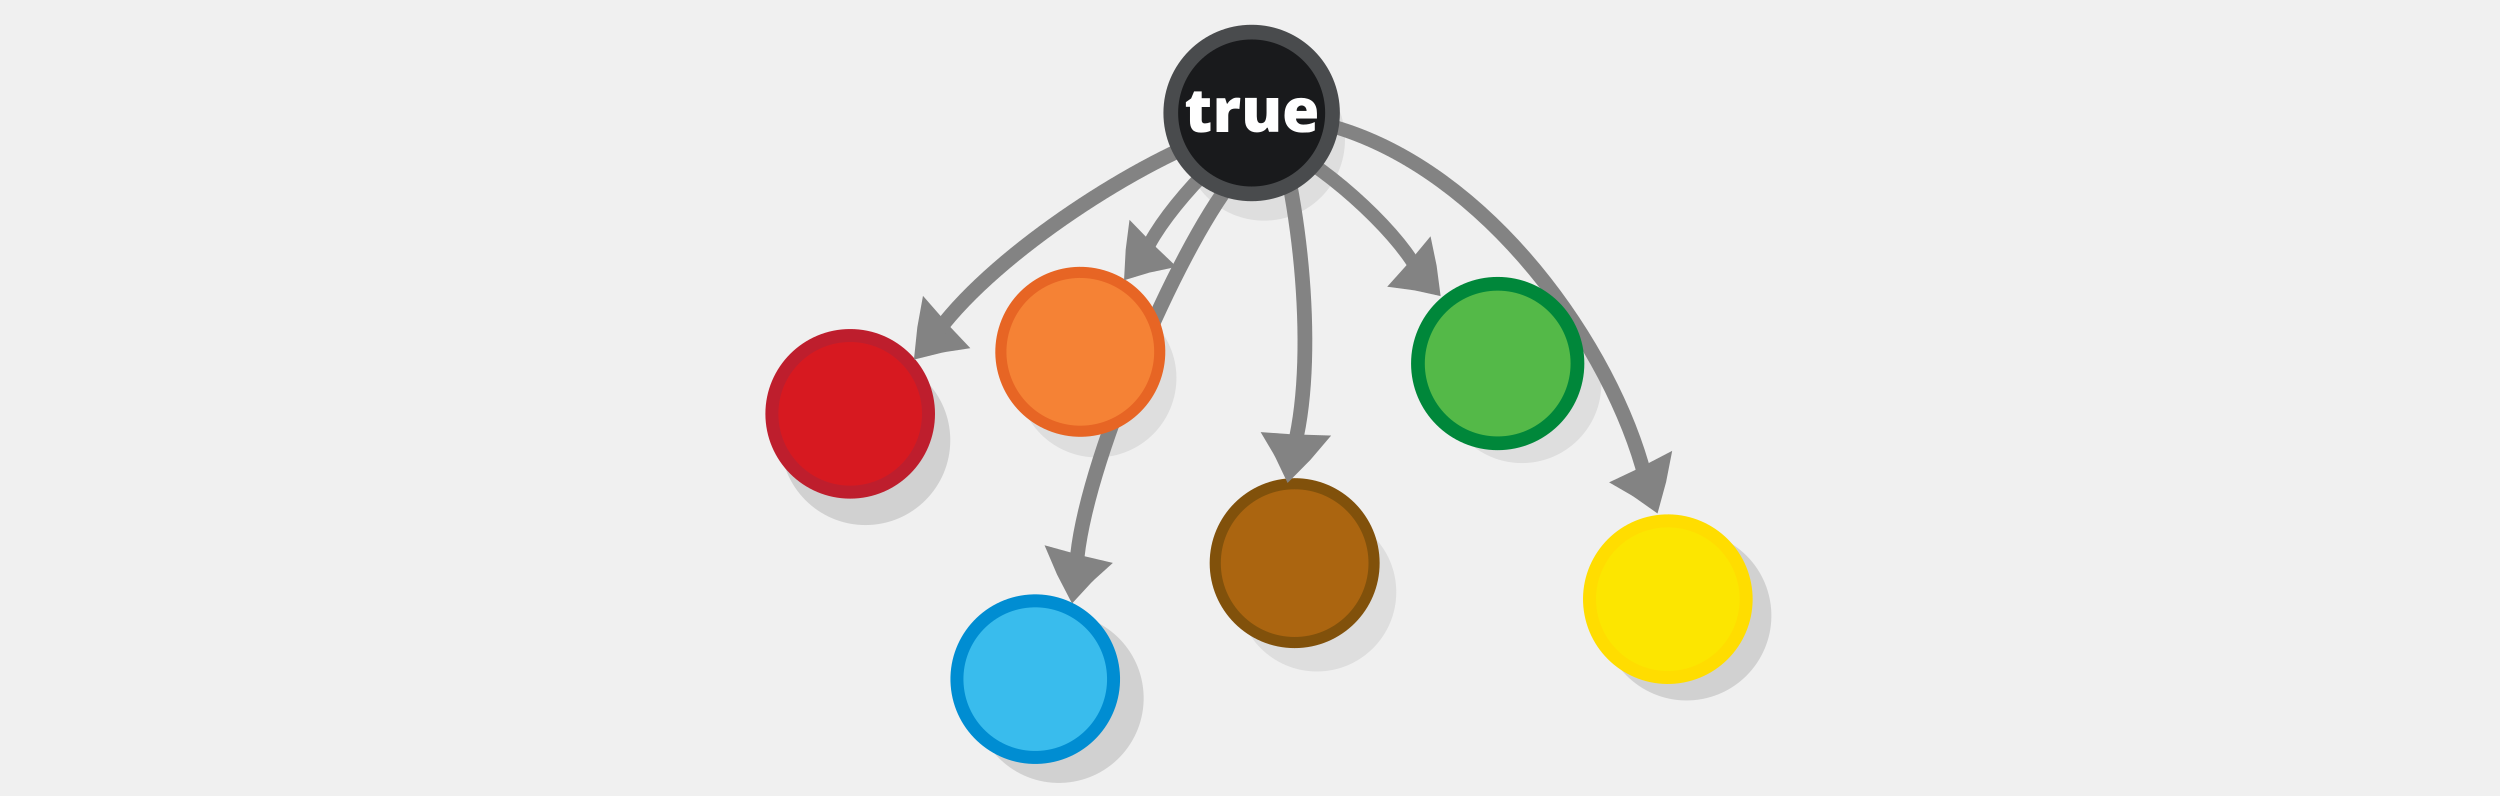
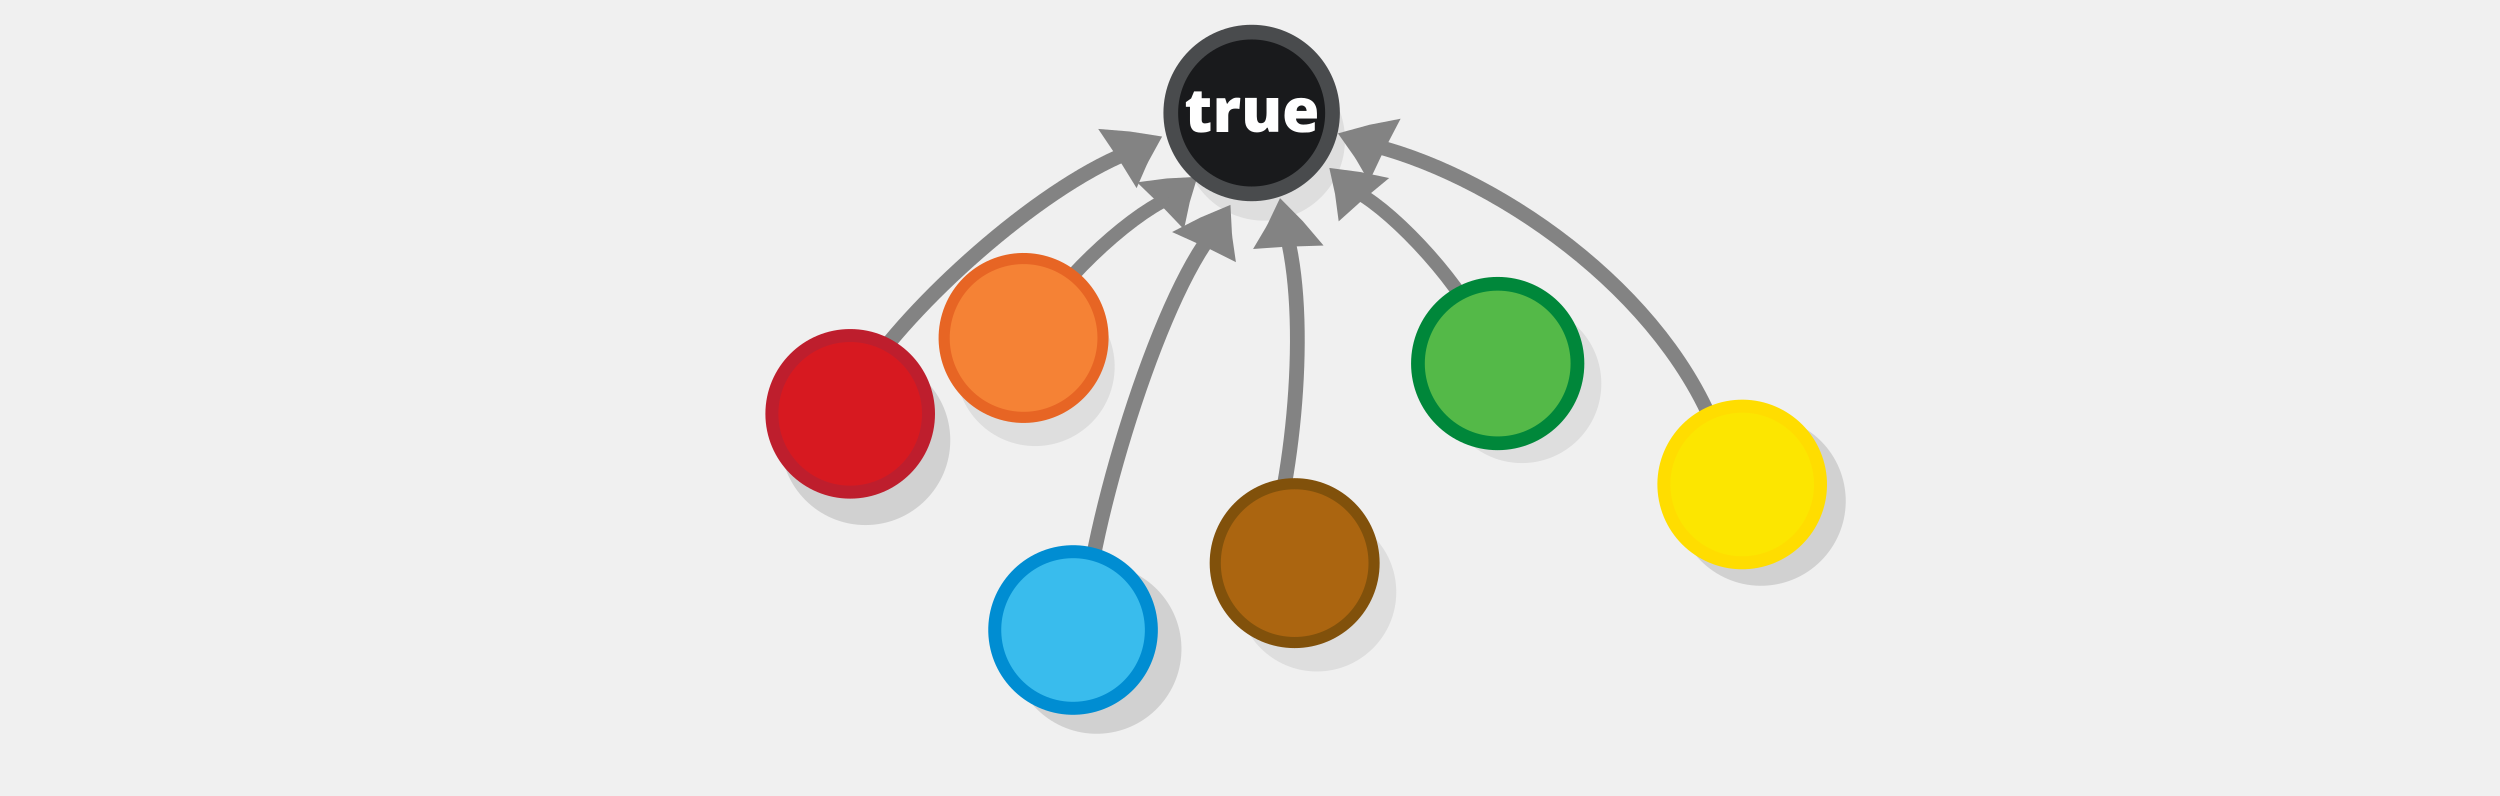
<svg xmlns="http://www.w3.org/2000/svg" viewBox="0 0 595.3 189.5" version="1.1" id="svg15613">
  <defs id="defs15617" />
-   <circle cx="276.016" cy="12.362" r="18.91" id="circle15603-3-6" style="fill:#dedede;fill-opacity:1;stroke:none;stroke-width:2.651;stroke-miterlimit:10" transform="rotate(16.44838)" />
+   <circle cx="261.147" cy="13.935" r="18.91" id="circle15603-3-6" style="fill:#dedede;fill-opacity:1;stroke:none;stroke-width:2.651;stroke-miterlimit:10" transform="rotate(16.44838)" />
  <circle cx="301.009" cy="33.282" r="19.258" id="circle15601-9-4-6" style="fill:#dedede;fill-opacity:1;stroke:none;stroke-width:3.501;stroke-miterlimit:10;stroke-dasharray:none;stroke-opacity:1" />
-   <g style="display:inline;fill:#dddddd;stroke:#838383;stroke-width:6.389;stroke-miterlimit:10" id="g1482-7-0-4-49-9-9-9-3" transform="matrix(-0.08422937,0.2767565,0.3804276,0.1371414,196.3663,20.12166)">
+   <g style="display:inline;fill:#dddddd;stroke:#838383;stroke-width:6.389;stroke-miterlimit:10" id="g1482-7-0-4-49-9-9-9-3" transform="matrix(0.112161,-0.2666621,0.3802074,0.1377506,168.6922,106.1496)">
    <path style="stroke-width:35.526" id="path1478-7-9-0-8-8-7-4-5" transform="matrix(0.4768,-0.02932,0.03214,0.42867,147.58,197.367)" d="m 315.1,101.79 c 10.682,-4.135 21.77,-7.738 33.127,-11.074 -8.518,-8.139 -17.577,-16.01 -27.178,-23.616 -2.04,12.119 -3.103,21.663 -5.949,34.69 z" />
    <path style="fill:none;stroke-width:10.649;paint-order:markers fill stroke" id="path1480-1-3-31-1-4-4-8-6" d="M -64.724,112.881 C 11.717,89.682 229.681,69.5 317.498,86.173" transform="matrix(0.89574,0,0,0.81736,18.384,154.236)" />
  </g>
  <circle cx="362.4" cy="91.36" r="18.91" id="circle15605-4-4" style="fill:#dedede;fill-opacity:1;stroke:none;stroke-width:2.651;stroke-miterlimit:10" />
-   <g style="display:inline;fill:#dddddd;stroke:#838383;stroke-width:6.389;stroke-miterlimit:10" id="g1482-7-0-4-49-9-9-9-3-3-6" transform="matrix(0.1403736,0.2529507,-0.3432265,0.2138422,426.379,-10.91319)">
+   <g style="display:inline;fill:#dddddd;stroke:#838383;stroke-width:6.389;stroke-miterlimit:10" id="g1482-7-0-4-49-9-9-9-3-3-6" transform="matrix(-0.2529507,-0.1403736,-0.2138422,0.3432265,451.771,0.07084194)">
    <path style="stroke-width:35.526" id="path1478-7-9-0-8-8-7-4-5-6-2" transform="matrix(0.4768,-0.02932,0.03214,0.42867,147.58,197.367)" d="m 315.1,101.79 c 10.682,-4.135 21.77,-7.738 33.127,-11.074 -8.518,-8.139 -17.577,-16.01 -27.178,-23.616 -2.04,12.119 -3.103,21.663 -5.949,34.69 z" />
    <path style="fill:none;stroke-width:10.649;paint-order:markers fill stroke" id="path1480-1-3-31-1-4-4-8-6-0-6" d="M -110.947,161.979 C 0.398,77.341 201.137,61.785 317.498,86.173" transform="matrix(0.89574,0,0,0.81736,18.384,154.236)" />
  </g>
  <g id="g42748" transform="matrix(1.565852,0,0,1.565852,-135.8437,123.0001)" />
-   <circle cx="270.436" cy="7.51" r="18.91" id="circle15603-3" style="fill:#f58235;stroke:#e76524;stroke-width:2.651;stroke-miterlimit:10" transform="rotate(16.44838)" />
-   <g style="display:inline;fill:#dddddd;stroke:#838383;stroke-width:6.389;stroke-miterlimit:10" id="g1482-7-0-1-0-3-5-7" transform="matrix(-0.2006449,0.1845118,0.2434221,0.2931522,278.8675,-61.77709)">
+   <g style="display:inline;fill:#dddddd;stroke:#838383;stroke-width:6.389;stroke-miterlimit:10" id="g1482-7-0-1-0-3-5-7" transform="matrix(0.1845118,-0.2006449,0.2931522,0.2434221,156.6151,53.31098)">
    <path style="stroke-width:35.526" id="path1478-7-9-0-19-0-0-2" transform="matrix(0.4768,-0.02932,0.03214,0.42867,147.58,197.367)" d="m 315.1,101.79 c 10.682,-4.135 21.77,-7.738 33.127,-11.074 -8.518,-8.139 -17.577,-16.01 -27.178,-23.616 -2.04,12.119 -3.103,21.663 -5.949,34.69 z" />
    <path style="fill:none;fill-opacity:1;stroke:#838383;stroke-width:10.649;stroke-opacity:1;paint-order:markers fill stroke" id="path1480-1-3-1-5-7-4-7" d="M 127.386,78.378 C 176.957,66.302 277.685,72.076 317.498,86.173" transform="matrix(0.89574,0,0,0.81736,18.384,154.236)" />
  </g>
+   <circle cx="256.549" cy="8.168" r="18.91" id="circle15603-3" style="fill:#f58235;stroke:#e76524;stroke-width:2.651;stroke-miterlimit:10" transform="rotate(16.44838)" />
  <circle cx="313.571" cy="140.985" r="18.91" id="circle15605-2" style="fill:#dedede;fill-opacity:1;stroke:none;stroke-width:2.651;stroke-miterlimit:10;stroke-opacity:1" />
-   <circle cx="308.284" cy="134.093" r="18.91" id="circle15605" style="fill:#ab6510;fill-opacity:1;stroke:#81510b;stroke-width:2.651;stroke-miterlimit:10;stroke-opacity:1" />
-   <circle cx="356.631" cy="86.567" r="18.992" id="circle3389" style="fill:#54b948;stroke:#00873a;stroke-width:3.273;stroke-miterlimit:10;stroke-dasharray:none" />
-   <g id="g4359-2" transform="matrix(0.7558951,-0.05647044,0.05647044,0.7558951,42.61067,127.0874)" style="stroke-width:4.082;stroke-miterlimit:10;stroke-dasharray:none">
+   <g id="g4359-2" transform="matrix(0.7558951,-0.05647044,0.05647044,0.7558951,51.61419,115.3828)" style="stroke-width:4.082;stroke-miterlimit:10;stroke-dasharray:none">
    <circle cx="271.8" cy="72.1" r="24.6" id="circle3367-7" style="opacity:0.13;stroke:#000000;stroke-width:4.082;stroke-miterlimit:10;stroke-dasharray:none" />
    <circle cx="264.848" cy="65.602" r="24.6" id="circle3381-0" style="fill:#39bced;stroke:#008dd2;stroke-width:4.082;stroke-miterlimit:10;stroke-dasharray:none" />
  </g>
-   <g style="display:inline;fill:#dddddd;stroke:#838383;stroke-width:6.389;stroke-miterlimit:10" id="g1482-7-0-4-49-9-9-9" transform="matrix(-0.00180476,0.2892845,-0.403995,0.01791484,399.5615,14.50738)">
+   <g style="display:inline;fill:#dddddd;stroke:#838383;stroke-width:6.389;stroke-miterlimit:10" id="g1482-7-0-4-49-9-9-9" transform="matrix(-0.00180476,-0.2892845,-0.403995,-0.01791484,397.7608,147.6748)">
    <path style="stroke-width:35.526" id="path1478-7-9-0-8-8-7-4" transform="matrix(0.4768,-0.02932,0.03214,0.42867,147.58,197.367)" d="m 315.1,101.79 c 10.682,-4.135 21.77,-7.738 33.127,-11.074 -8.518,-8.139 -17.577,-16.01 -27.178,-23.616 -2.04,12.119 -3.103,21.663 -5.949,34.69 z" />
    <path style="fill:none;stroke-width:10.649;paint-order:markers fill stroke" id="path1480-1-3-31-1-4-4-8" d="M -3.187,107.91 C 73.253,84.711 229.681,69.5 317.498,86.173" transform="matrix(0.89574,0,0,0.81736,18.384,154.236)" />
  </g>
-   <g id="g5761" transform="matrix(0.7442876,-0.1435353,0.1435353,0.7442876,202.408,115.0739)" style="stroke-width:4.082;stroke-miterlimit:10;stroke-dasharray:none">
+   <circle cx="308.284" cy="134.093" r="18.91" id="circle15605" style="fill:#ab6510;fill-opacity:1;stroke:#81510b;stroke-width:2.651;stroke-miterlimit:10;stroke-opacity:1" />
+   <g id="g5761" transform="matrix(0.7442876,-0.1435353,0.1435353,0.7442876,220.1149,87.76319)" style="stroke-width:4.082;stroke-miterlimit:10;stroke-dasharray:none">
    <circle cx="250.164" cy="90.603" r="24.6" id="circle3365" style="opacity:0.13;stroke:#000000;stroke-width:4.082;stroke-miterlimit:10;stroke-dasharray:none" />
    <circle cx="245.364" cy="84.403" r="24.6" id="circle3379" style="fill:#fce600;stroke:#ffdd00;stroke-width:4.082;stroke-miterlimit:10;stroke-dasharray:none" />
+   </g>
+   <g style="display:inline;fill:#dddddd;stroke:#838383;stroke-width:6.389;stroke-miterlimit:10" id="g1482-7-0-4-49-9-9-9-3-3" transform="matrix(0.2357142,-0.1677128,0.2507927,0.3172317,140.8384,15.87434)">
+     <path style="stroke-width:35.526" id="path1478-7-9-0-8-8-7-4-5-6" transform="matrix(0.4768,-0.02932,0.03214,0.42867,147.58,197.367)" d="m 315.1,101.79 c 10.682,-4.135 21.77,-7.738 33.127,-11.074 -8.518,-8.139 -17.577,-16.01 -27.178,-23.616 -2.04,12.119 -3.103,21.663 -5.949,34.69 z" />
+     <path style="fill:none;stroke-width:10.649;paint-order:markers fill stroke" id="path1480-1-3-31-1-4-4-8-6-0" d="M -3.187,107.91 C 73.253,84.711 229.681,69.5 317.498,86.173" transform="matrix(0.89574,0,0,0.81736,18.384,154.236)" />
  </g>
  <g id="g5769" transform="matrix(0.7580015,0,0,0.7580015,163.4051,34.59297)" style="stroke-width:4.082;stroke-miterlimit:10;stroke-dasharray:none">
    <circle cx="56.308" cy="92.667" r="24.6" id="circle3369" style="opacity:0.13;stroke:#000000;stroke-width:4.082;stroke-miterlimit:10;stroke-dasharray:none" />
    <circle cx="51.508" cy="84.367" r="24.6" id="circle3383" style="fill:#d71920;stroke:#be1e2d;stroke-width:4.082;stroke-miterlimit:10;stroke-dasharray:none" />
  </g>
-   <g style="display:inline;fill:#dddddd;stroke:#838383;stroke-width:6.389;stroke-miterlimit:10" id="g1482-7-0-4-49-9-9-9-3-3" transform="matrix(-0.2225566,0.1848171,0.2423006,0.3237643,236.395,-49.98141)">
-     <path style="stroke-width:35.526" id="path1478-7-9-0-8-8-7-4-5-6" transform="matrix(0.4768,-0.02932,0.03214,0.42867,147.58,197.367)" d="m 315.1,101.79 c 10.682,-4.135 21.77,-7.738 33.127,-11.074 -8.518,-8.139 -17.577,-16.01 -27.178,-23.616 -2.04,12.119 -3.103,21.663 -5.949,34.69 z" />
-     <path style="fill:none;stroke-width:10.649;paint-order:markers fill stroke" id="path1480-1-3-31-1-4-4-8-6-0" d="M -3.187,107.91 C 73.253,84.711 229.681,69.5 317.498,86.173" transform="matrix(0.89574,0,0,0.81736,18.384,154.236)" />
-   </g>
-   <g style="display:inline;fill:#dddddd;stroke:#838383;stroke-width:6.389;stroke-miterlimit:10" id="g1482-7-0-1-0-3-2" transform="matrix(0.2141867,0.1686032,-0.2202557,0.310934,322.022,-56.7623)">
+   <g style="display:inline;fill:#dddddd;stroke:#838383;stroke-width:6.389;stroke-miterlimit:10" id="g1482-7-0-1-0-3-2" transform="matrix(-0.1686032,-0.2141867,-0.310934,0.2202557,443.8098,61.00982)">
    <path style="stroke-width:35.526" id="path1478-7-9-0-19-0-9" transform="matrix(0.4768,-0.02932,0.03214,0.42867,147.58,197.367)" d="m 315.1,101.79 c 10.682,-4.135 21.77,-7.738 33.127,-11.074 -8.518,-8.139 -17.577,-16.01 -27.178,-23.616 -2.04,12.119 -3.103,21.663 -5.949,34.69 z" />
    <path style="fill:none;stroke-width:10.649;paint-order:markers fill stroke" id="path1480-1-3-1-5-7-1" d="M 127.386,78.378 C 176.957,66.302 277.685,72.076 317.498,86.173" transform="matrix(0.89574,0,0,0.81736,18.384,154.236)" />
  </g>
+   <circle cx="356.631" cy="86.567" r="18.992" id="circle3389" style="fill:#54b948;stroke:#00873a;stroke-width:3.273;stroke-miterlimit:10;stroke-dasharray:none" />
  <circle cx="298.042" cy="26.906" r="19.258" id="circle15601-9-4" style="fill:#191a1c;fill-opacity:1;stroke:#494b4d;stroke-width:3.501;stroke-miterlimit:10;stroke-dasharray:none;stroke-opacity:1" />
  <g transform="matrix(0.465116,0,0,0.465116,172.1016,-60.61055)" style="fill:#ffffff;fill-opacity:1" id="g14081-7">
    <path d="m 246.8,193.5 c 0.8,0 1.8,-0.2 2.9,-0.6 v 4.4 c -0.8,0.3 -1.6,0.6 -2.3,0.7 -0.7,0.1 -1.6,0.2 -2.6,0.2 -2,0 -3.5,-0.5 -4.3,-1.5 -0.9,-1 -1.3,-2.5 -1.3,-4.5 V 185 h -2.1 v -2.4 l 2.7,-1.9 1.5,-3.6 h 3.9 v 3.5 h 4.2 v 4.5 h -4.2 v 6.7 c 0,1.1 0.5,1.7 1.6,1.7 z m 16.4,-13.2 c 0.5,0 1,0 1.5,0.1 l 0.3,0.1 -0.5,5.6 c -0.5,-0.1 -1.2,-0.2 -2,-0.2 -1.3,0 -2.3,0.3 -2.8,0.9 -0.6,0.6 -0.9,1.5 -0.9,2.6 v 8.5 h -6 v -17.3 h 4.4 l 0.9,2.8 h 0.3 c 0.5,-0.9 1.2,-1.7 2.1,-2.2 0.9,-0.7 1.8,-0.9 2.7,-0.9 z m 16.5,17.6 -0.7,-2.2 h -0.4 c -0.5,0.8 -1.2,1.4 -2.1,1.8 -0.9,0.4 -1.9,0.6 -3.1,0.6 -1.9,0 -3.4,-0.6 -4.4,-1.7 -1.1,-1.1 -1.6,-2.7 -1.6,-4.7 v -11.3 h 6 v 9.5 c 0,1.1 0.2,2 0.5,2.6 0.3,0.6 0.8,0.9 1.6,0.9 1,0 1.8,-0.4 2.2,-1.2 0.4,-0.8 0.7,-2.2 0.7,-4.1 v -7.6 h 6 v 17.3 h -4.7 z m 17,0.3 c -2.9,0 -5.1,-0.8 -6.7,-2.3 -1.6,-1.5 -2.4,-3.7 -2.4,-6.5 0,-2.9 0.7,-5.2 2.2,-6.7 1.5,-1.6 3.6,-2.3 6.3,-2.3 2.6,0 4.6,0.7 6,2 1.4,1.4 2.1,3.3 2.1,5.9 v 2.7 h -10.7 c 0,1 0.4,1.7 1.1,2.3 0.7,0.6 1.6,0.8 2.7,0.8 1,0 2,-0.1 2.9,-0.3 0.9,-0.2 1.8,-0.5 2.9,-1 v 4.3 c -0.9,0.5 -1.9,0.8 -2.9,1 -0.9,0 -2.1,0.1 -3.5,0.1 z m -0.3,-13.9 c -0.7,0 -1.3,0.2 -1.8,0.7 -0.5,0.4 -0.8,1.1 -0.8,2.1 h 5.1 c 0,-0.8 -0.3,-1.5 -0.7,-2 -0.5,-0.5 -1.1,-0.8 -1.8,-0.8 z" id="path14079-92" style="fill:#ffffff;fill-opacity:1" />
  </g>
</svg>
